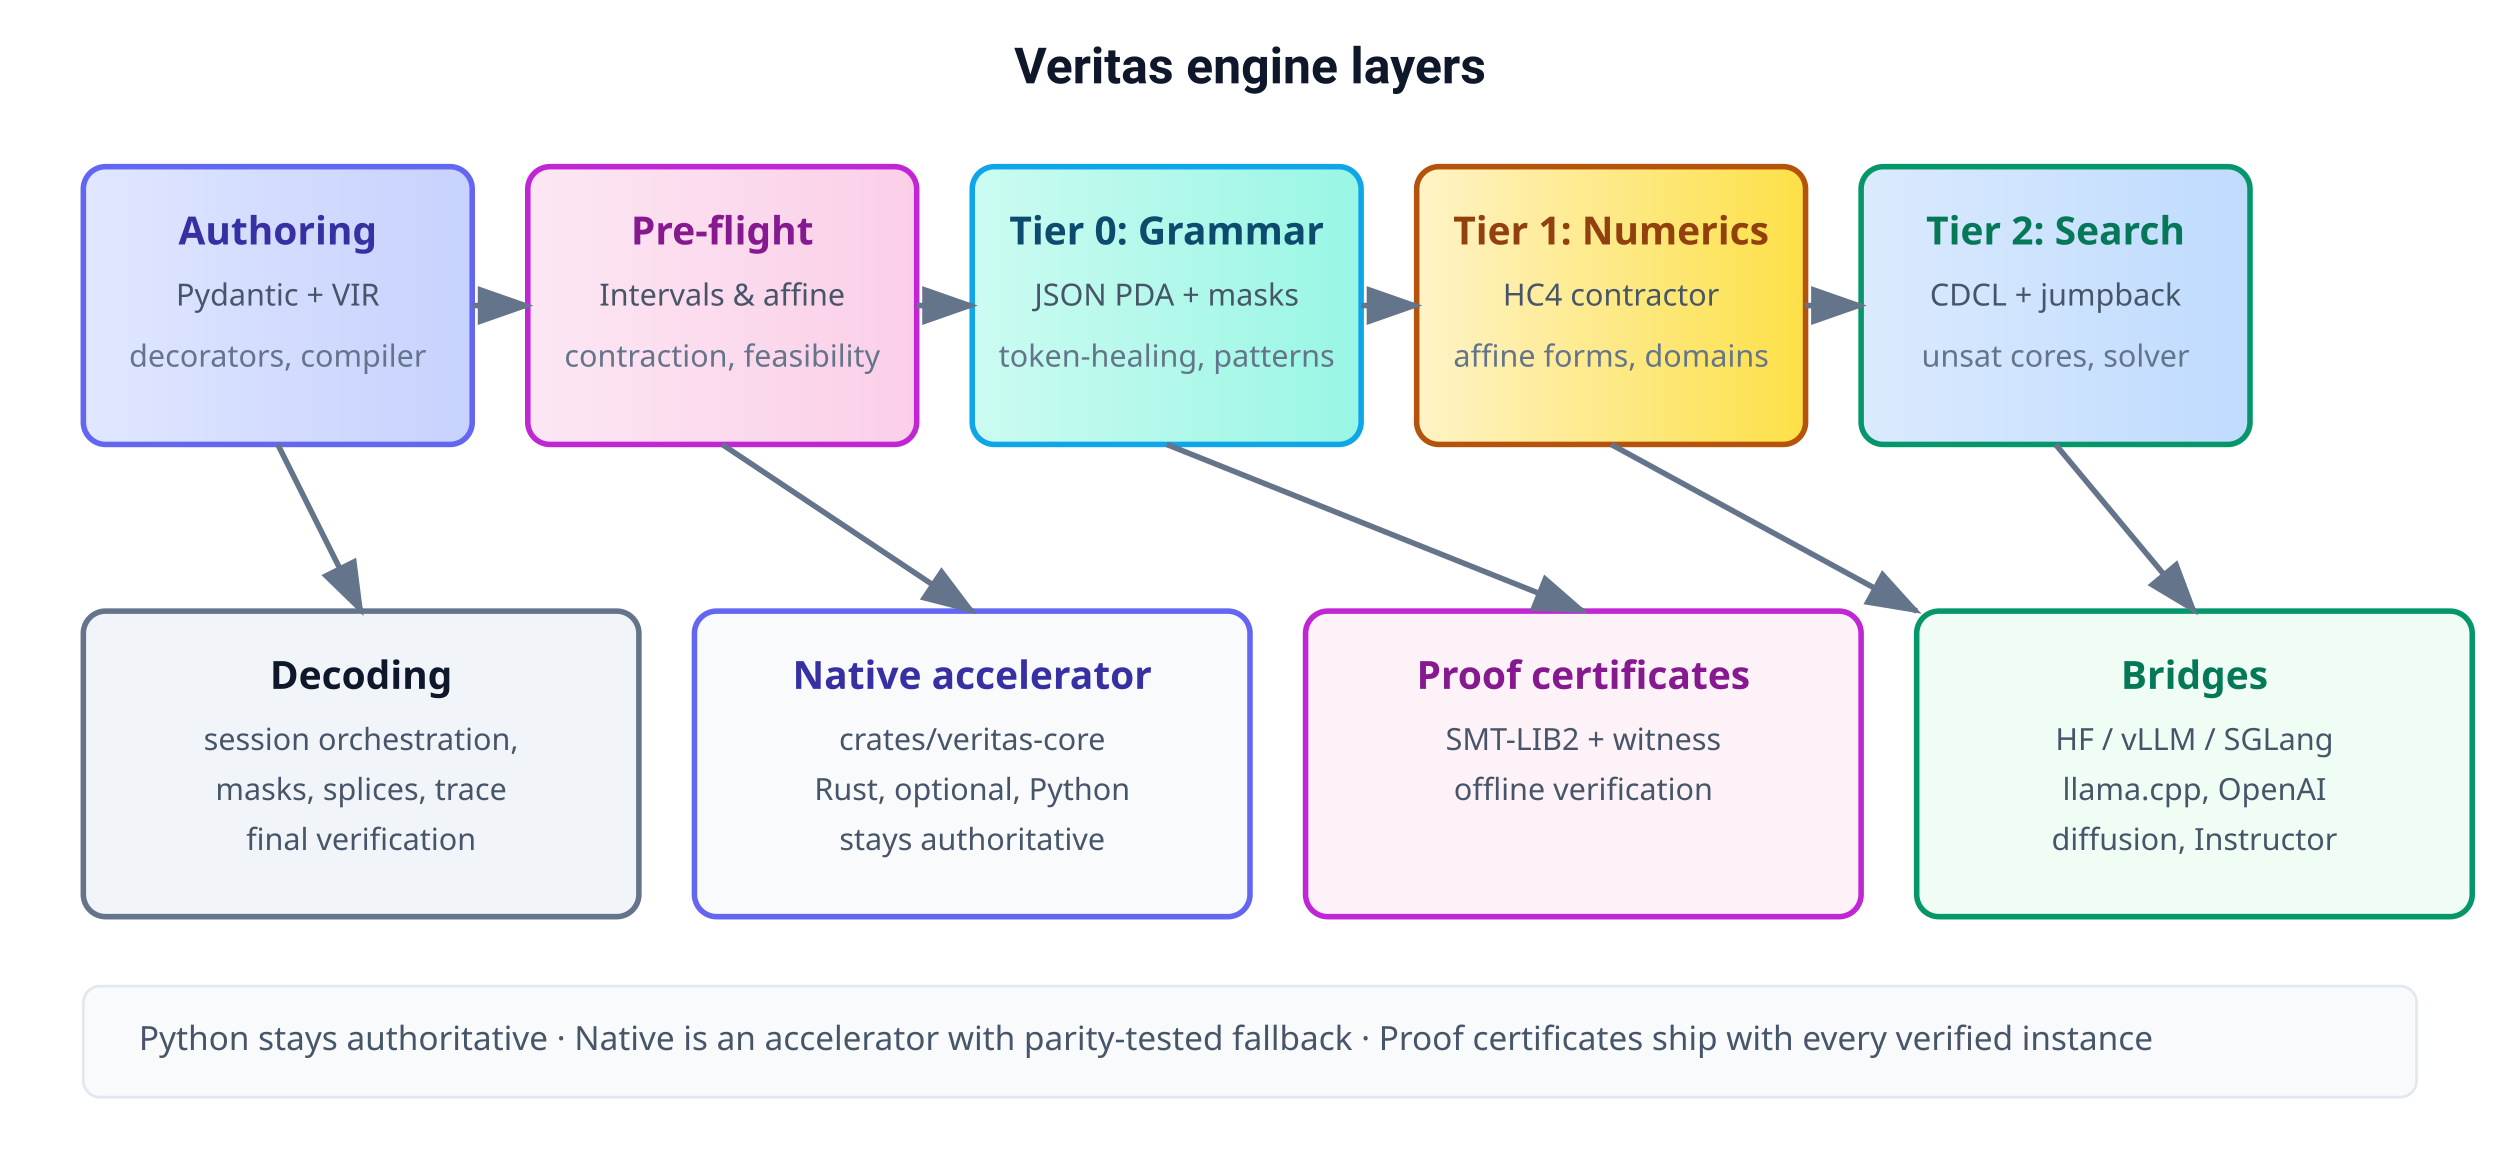
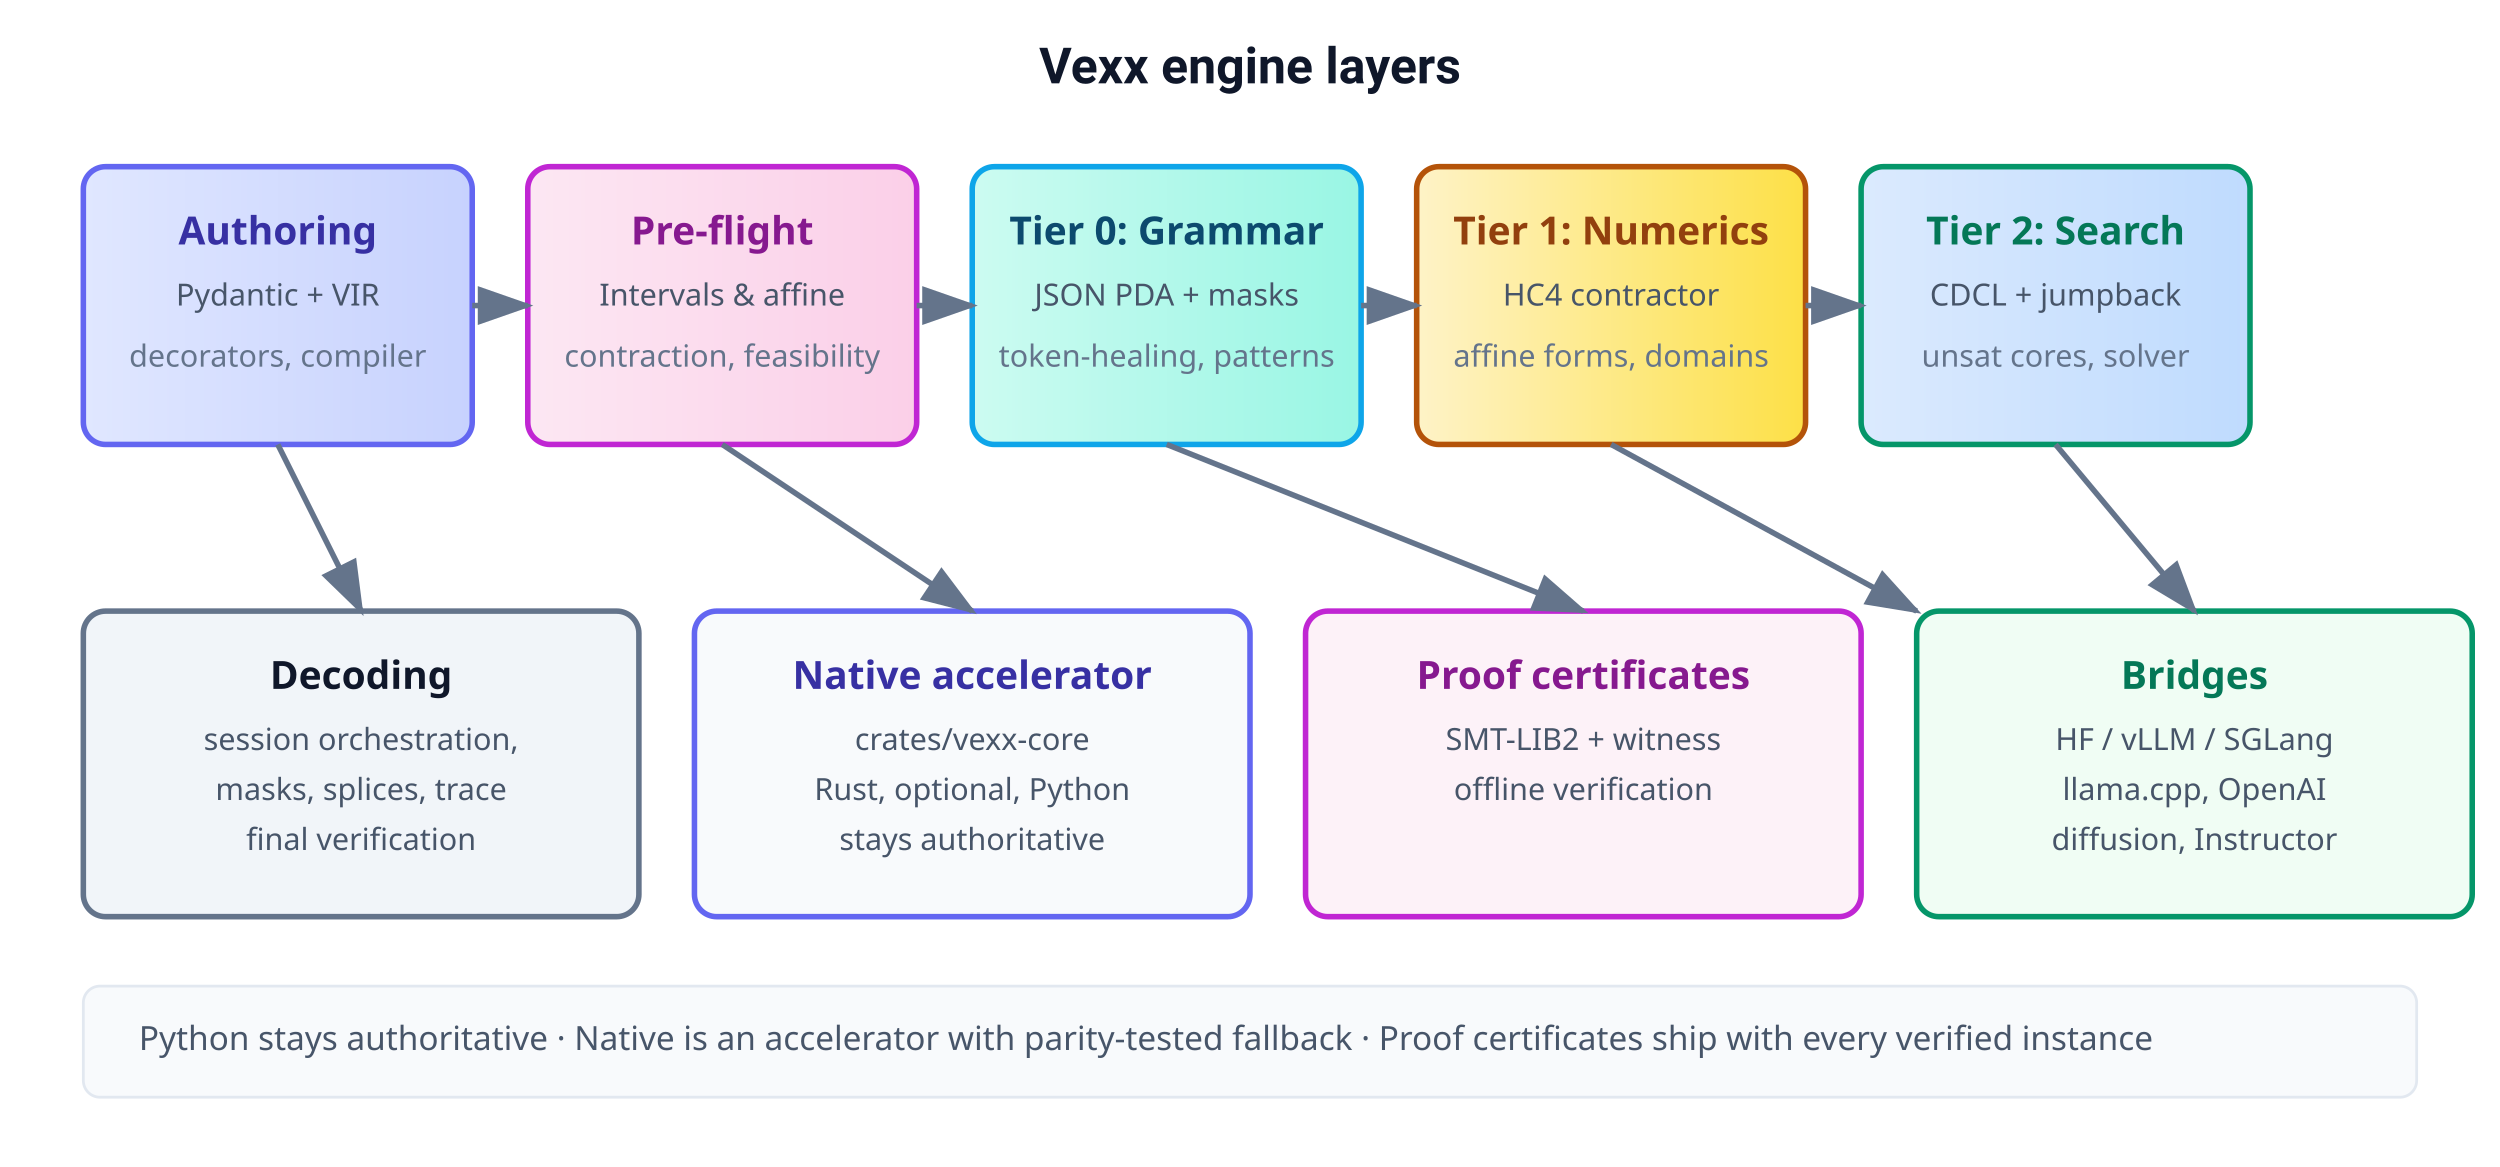
<svg xmlns="http://www.w3.org/2000/svg" width="900" height="420" viewBox="0 0 900 420">
  <defs>
    <linearGradient id="g1" x1="0%" y1="0%" x2="100%" y2="0%">
      <stop offset="0%" style="stop-color:#e0e7ff;stop-opacity:1" />
      <stop offset="100%" style="stop-color:#c7d2fe;stop-opacity:1" />
    </linearGradient>
    <linearGradient id="g2" x1="0%" y1="0%" x2="100%" y2="0%">
      <stop offset="0%" style="stop-color:#fce7f3;stop-opacity:1" />
      <stop offset="100%" style="stop-color:#fbcfe8;stop-opacity:1" />
    </linearGradient>
    <linearGradient id="g3" x1="0%" y1="0%" x2="100%" y2="0%">
      <stop offset="0%" style="stop-color:#ccfbf1;stop-opacity:1" />
      <stop offset="100%" style="stop-color:#99f6e4;stop-opacity:1" />
    </linearGradient>
    <linearGradient id="g4" x1="0%" y1="0%" x2="100%" y2="0%">
      <stop offset="0%" style="stop-color:#fef3c7;stop-opacity:1" />
      <stop offset="100%" style="stop-color:#fde047;stop-opacity:1" />
    </linearGradient>
    <linearGradient id="g5" x1="0%" y1="0%" x2="100%" y2="0%">
      <stop offset="0%" style="stop-color:#dbeafe;stop-opacity:1" />
      <stop offset="100%" style="stop-color:#bfdbfe;stop-opacity:1" />
    </linearGradient>
    <marker id="arrow" markerWidth="10" markerHeight="7" refX="9" refY="3.5" orient="auto">
      <polygon points="0 0, 10 3.5, 0 7" fill="#64748b" />
    </marker>
  </defs>
-   <text x="450" y="30" font-family="system-ui,-apple-system,Segoe UI,Roboto,sans-serif" font-size="18" font-weight="700" fill="#0f172a" text-anchor="middle">Veritas engine layers</text>
+   <text x="450" y="30" font-family="system-ui,-apple-system,Segoe UI,Roboto,sans-serif" font-size="18" font-weight="700" fill="#0f172a" text-anchor="middle">Vexx engine layers</text>
  <g id="layer-authoring">
    <rect x="30" y="60" width="140" height="100" rx="8" fill="url(#g1)" stroke="#6366f1" stroke-width="2" />
    <text x="100" y="88" font-family="system-ui" font-size="14" font-weight="700" fill="#3730a3" text-anchor="middle">Authoring</text>
    <text x="100" y="110" font-family="system-ui" font-size="11" fill="#475569" text-anchor="middle">Pydantic + VIR</text>
    <text x="100" y="132" font-family="system-ui" font-size="11" fill="#64748b" text-anchor="middle">decorators, compiler</text>
  </g>
  <g id="layer-preflight">
    <rect x="190" y="60" width="140" height="100" rx="8" fill="url(#g2)" stroke="#c026d3" stroke-width="2" />
    <text x="260" y="88" font-family="system-ui" font-size="14" font-weight="700" fill="#86198f" text-anchor="middle">Pre-flight</text>
    <text x="260" y="110" font-family="system-ui" font-size="11" fill="#475569" text-anchor="middle">Intervals &amp; affine</text>
    <text x="260" y="132" font-family="system-ui" font-size="11" fill="#64748b" text-anchor="middle">contraction, feasibility</text>
  </g>
  <g id="layer-tier0">
    <rect x="350" y="60" width="140" height="100" rx="8" fill="url(#g3)" stroke="#0ea5e9" stroke-width="2" />
    <text x="420" y="88" font-family="system-ui" font-size="14" font-weight="700" fill="#0c4a6e" text-anchor="middle">Tier 0: Grammar</text>
    <text x="420" y="110" font-family="system-ui" font-size="11" fill="#475569" text-anchor="middle">JSON PDA + masks</text>
    <text x="420" y="132" font-family="system-ui" font-size="11" fill="#64748b" text-anchor="middle">token-healing, patterns</text>
  </g>
  <g id="layer-tier1">
    <rect x="510" y="60" width="140" height="100" rx="8" fill="url(#g4)" stroke="#b45309" stroke-width="2" />
    <text x="580" y="88" font-family="system-ui" font-size="14" font-weight="700" fill="#92400e" text-anchor="middle">Tier 1: Numerics</text>
    <text x="580" y="110" font-family="system-ui" font-size="11" fill="#475569" text-anchor="middle">HC4 contractor</text>
    <text x="580" y="132" font-family="system-ui" font-size="11" fill="#64748b" text-anchor="middle">affine forms, domains</text>
  </g>
  <g id="layer-tier2">
    <rect x="670" y="60" width="140" height="100" rx="8" fill="url(#g5)" stroke="#059669" stroke-width="2" />
    <text x="740" y="88" font-family="system-ui" font-size="14" font-weight="700" fill="#047857" text-anchor="middle">Tier 2: Search</text>
    <text x="740" y="110" font-family="system-ui" font-size="11" fill="#475569" text-anchor="middle">CDCL + jumpback</text>
    <text x="740" y="132" font-family="system-ui" font-size="11" fill="#64748b" text-anchor="middle">unsat cores, solver</text>
  </g>
  <line x1="170" y1="110" x2="190" y2="110" stroke="#64748b" stroke-width="2" marker-end="url(#arrow)" />
  <line x1="330" y1="110" x2="350" y2="110" stroke="#64748b" stroke-width="2" marker-end="url(#arrow)" />
  <line x1="490" y1="110" x2="510" y2="110" stroke="#64748b" stroke-width="2" marker-end="url(#arrow)" />
  <line x1="650" y1="110" x2="670" y2="110" stroke="#64748b" stroke-width="2" marker-end="url(#arrow)" />
  <g id="layer-decode">
    <rect x="30" y="220" width="200" height="110" rx="8" fill="#f1f5f9" stroke="#64748b" stroke-width="2" />
    <text x="130" y="248" font-family="system-ui" font-size="14" font-weight="700" fill="#0f172a" text-anchor="middle">Decoding</text>
    <text x="130" y="270" font-family="system-ui" font-size="11" fill="#475569" text-anchor="middle">session orchestration,</text>
    <text x="130" y="288" font-family="system-ui" font-size="11" fill="#475569" text-anchor="middle">masks, splices, trace</text>
    <text x="130" y="306" font-family="system-ui" font-size="11" fill="#475569" text-anchor="middle">final verification</text>
  </g>
  <g id="layer-native">
    <rect x="250" y="220" width="200" height="110" rx="8" fill="#f8fafc" stroke="#6366f1" stroke-width="2" />
    <text x="350" y="248" font-family="system-ui" font-size="14" font-weight="700" fill="#3730a3" text-anchor="middle">Native accelerator</text>
-     <text x="350" y="270" font-family="system-ui" font-size="11" fill="#475569" text-anchor="middle">crates/veritas-core</text>
+     <text x="350" y="270" font-family="system-ui" font-size="11" fill="#475569" text-anchor="middle">crates/vexx-core</text>
    <text x="350" y="288" font-family="system-ui" font-size="11" fill="#475569" text-anchor="middle">Rust, optional, Python</text>
    <text x="350" y="306" font-family="system-ui" font-size="11" fill="#475569" text-anchor="middle">stays authoritative</text>
  </g>
  <g id="layer-proof">
    <rect x="470" y="220" width="200" height="110" rx="8" fill="#fdf2f8" stroke="#c026d3" stroke-width="2" />
    <text x="570" y="248" font-family="system-ui" font-size="14" font-weight="700" fill="#86198f" text-anchor="middle">Proof certificates</text>
    <text x="570" y="270" font-family="system-ui" font-size="11" fill="#475569" text-anchor="middle">SMT-LIB2 + witness</text>
    <text x="570" y="288" font-family="system-ui" font-size="11" fill="#475569" text-anchor="middle">offline verification</text>
  </g>
  <g id="layer-bridges">
    <rect x="690" y="220" width="200" height="110" rx="8" fill="#f0fdf4" stroke="#059669" stroke-width="2" />
    <text x="790" y="248" font-family="system-ui" font-size="14" font-weight="700" fill="#047857" text-anchor="middle">Bridges</text>
    <text x="790" y="270" font-family="system-ui" font-size="11" fill="#475569" text-anchor="middle">HF / vLLM / SGLang</text>
    <text x="790" y="288" font-family="system-ui" font-size="11" fill="#475569" text-anchor="middle">llama.cpp, OpenAI</text>
    <text x="790" y="306" font-family="system-ui" font-size="11" fill="#475569" text-anchor="middle">diffusion, Instructor</text>
  </g>
  <line x1="100" y1="160" x2="130" y2="220" stroke="#64748b" stroke-width="2" marker-end="url(#arrow)" />
  <line x1="260" y1="160" x2="350" y2="220" stroke="#64748b" stroke-width="2" marker-end="url(#arrow)" />
  <line x1="420" y1="160" x2="570" y2="220" stroke="#64748b" stroke-width="2" marker-end="url(#arrow)" />
  <line x1="580" y1="160" x2="690" y2="220" stroke="#64748b" stroke-width="2" marker-end="url(#arrow)" />
  <line x1="740" y1="160" x2="790" y2="220" stroke="#64748b" stroke-width="2" marker-end="url(#arrow)" />
  <rect x="30" y="355" width="840" height="40" rx="6" fill="#f8fafc" stroke="#e2e8f0" />
  <text x="50" y="378" font-family="system-ui" font-size="12" fill="#475569">Python stays authoritative · Native is an accelerator with parity-tested fallback · Proof certificates ship with every verified instance</text>
</svg>
